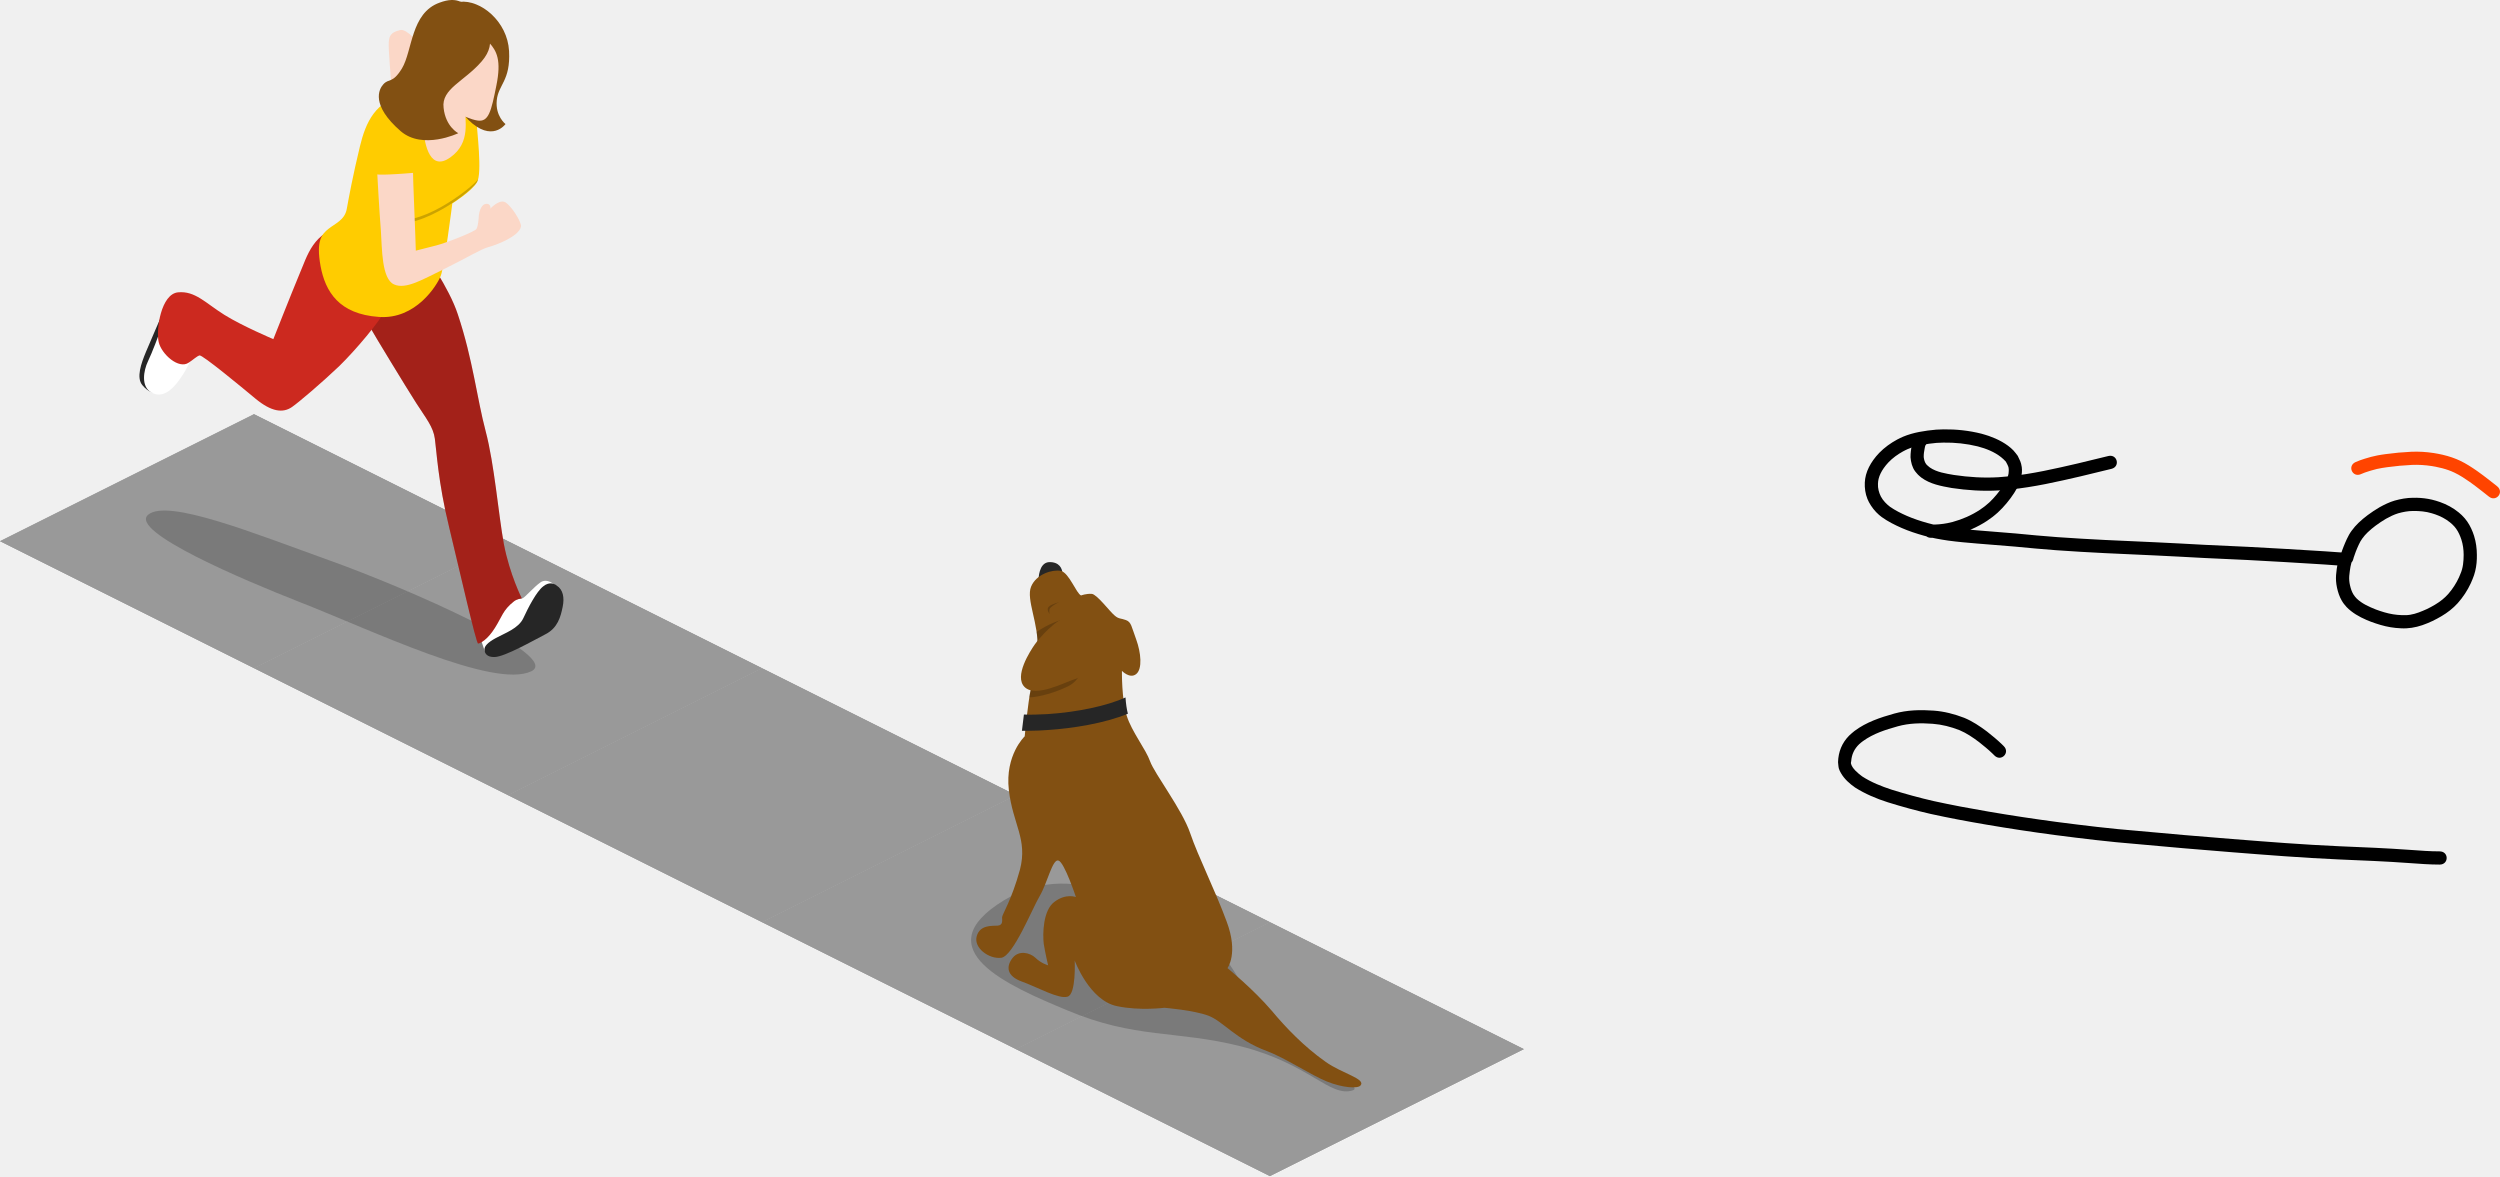
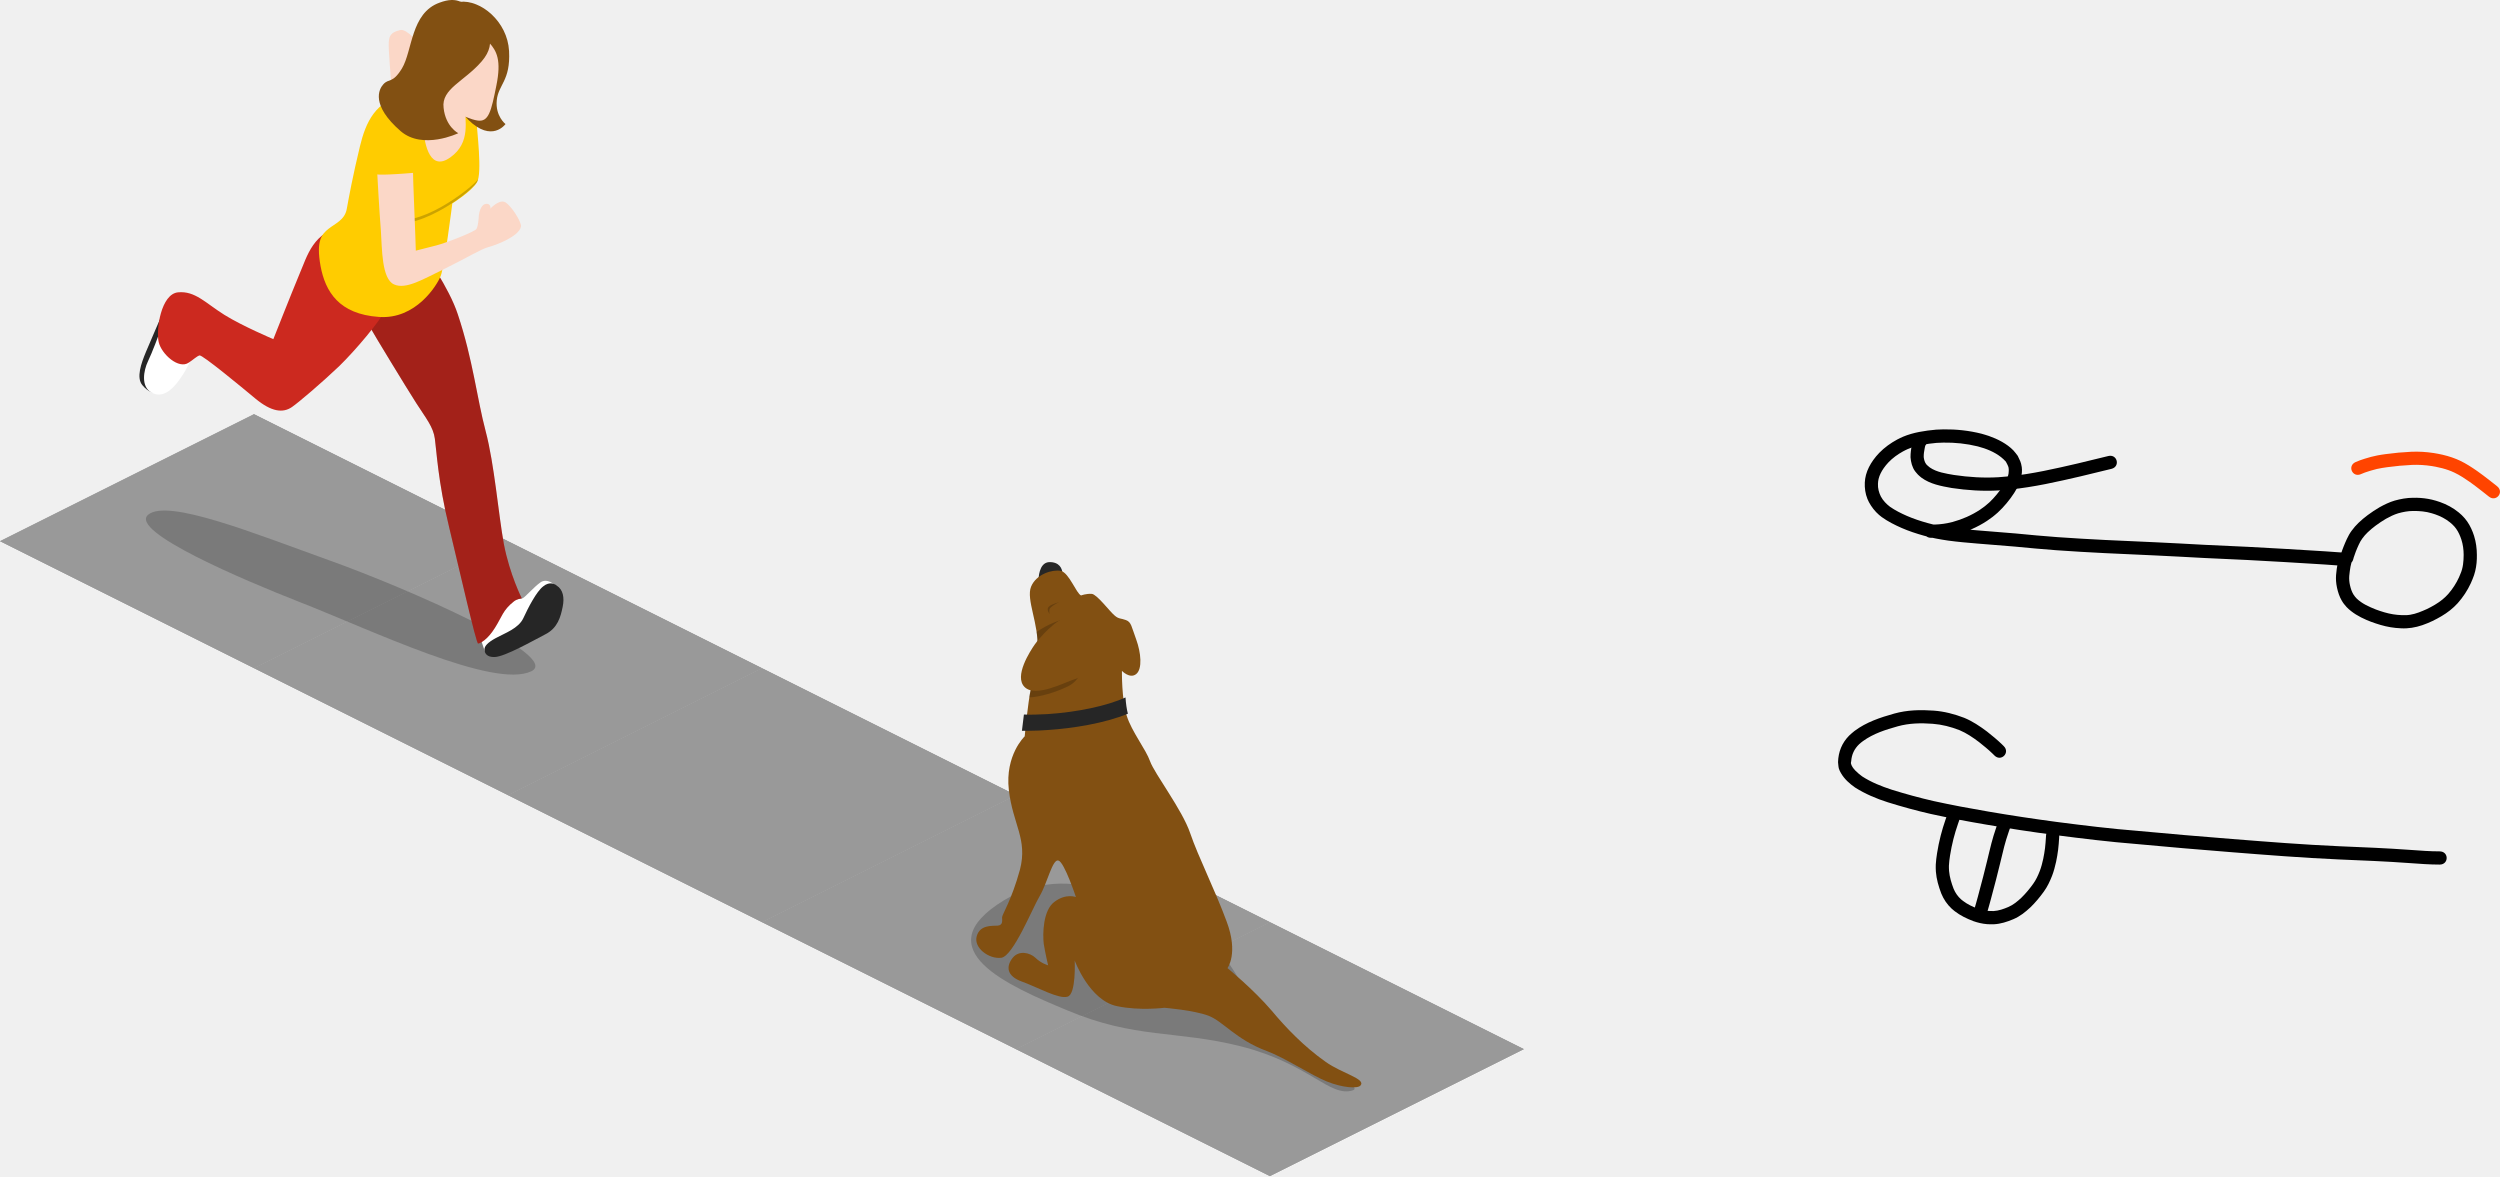
<svg xmlns="http://www.w3.org/2000/svg" width="166.681mm" height="78.415mm" viewBox="0 0 166.681 78.415" version="1.1" id="svg4440">
  <defs id="defs4434" />
  <g id="layer1" transform="translate(-44.71321,-72.76529)">
    <g id="g5225">
      <g transform="matrix(0.2645833,0,0,0.2645833,61.64654,108.8467)" id="g5102">
        <g id="g5100">
          <g id="g5094">
            <polygon style="fill:#999999" points="0,32 64,0 128,32 64,64 " id="polygon5092" />
          </g>
          <g id="g5098">
            <polygon style="fill:#999999" points="0,32 64,0 128,32 64,64 " id="polygon5096" />
          </g>
        </g>
      </g>
      <g transform="matrix(0.2645833,0,0,0.2645833,78.57987,117.3134)" id="g5102-6">
        <g id="g5100-2">
          <g id="g5094-9">
            <polygon style="fill:#999999" points="64,0 128,32 64,64 0,32 " id="polygon5092-9" />
          </g>
          <g id="g5098-0">
            <polygon style="fill:#999999" points="64,0 128,32 64,64 0,32 " id="polygon5096-8" />
          </g>
        </g>
      </g>
      <g transform="matrix(0.2645833,0,0,0.2645833,44.71321,100.38)" id="g5102-1">
        <g id="g5100-3">
          <g id="g5094-1">
            <polygon style="fill:#999999" points="64,0 128,32 64,64 0,32 " id="polygon5092-1" />
          </g>
          <g id="g5098-03">
            <polygon style="fill:#999999" points="64,0 128,32 64,64 0,32 " id="polygon5096-4" />
          </g>
        </g>
      </g>
      <g transform="matrix(0.2645833,0,0,0.2645833,95.51321,125.78)" id="g5102-0">
        <g id="g5100-39">
          <g id="g5094-19">
            <polygon style="fill:#999999" points="64,0 128,32 64,64 0,32 " id="polygon5092-6" />
          </g>
          <g id="g5098-9">
            <polygon style="fill:#999999" points="64,0 128,32 64,64 0,32 " id="polygon5096-3" />
          </g>
        </g>
      </g>
      <g transform="matrix(0.2645833,0,0,0.2645833,112.4465,134.2467)" id="g5102-3">
        <g id="g5100-8">
          <g id="g5094-0">
            <polygon style="fill:#999999" points="64,0 128,32 64,64 0,32 " id="polygon5092-5" />
          </g>
          <g id="g5098-6">
            <polygon style="fill:#999999" points="64,0 128,32 64,64 0,32 " id="polygon5096-6" />
          </g>
        </g>
      </g>
    </g>
    <g id="g5040" transform="matrix(-0.2645833,0,0,0.2645833,90.79833,57.59481)">
      <path id="path4985" d="m 40.3,226.5 c 9.5,4.5 40.3,-10.4 58.5,-17.5 13.5,-5.3 43.2,-17.8 38,-22 -5,-4 -26.6,4.7 -45.5,11.5 -19.6,7 -58.9,24.2 -51,28 z" style="opacity:0.2" />
      <path id="path4987" d="m 61,77.9 c 0,0 9.3,-13.7 12.3,-13 3,0.7 3,2 2.9,5 -0.1,3 -1.4,17.5 -1.4,17.5 z" style="fill:#fbd7c7" />
      <path id="path4989" d="m 132.7,135.1 c 1.2,2.7 3.5,8.1 4.7,10.9 1.2,2.9 2.5,6.5 0.9,8.4 -1.6,1.9 -2.9,2 -3.9,1.9 -1,-0.1 -7.9,-14.4 -8.7,-16.8 -1,-2.2 5.2,-8 7,-4.4 z" style="fill:#262626" />
      <path id="path4991" d="m 133.2,139 c 1.1,3.1 2.6,7.1 3.7,9.4 1.1,2.3 1.8,6.3 -0.8,7.8 -2.6,1.5 -5.2,0 -8.1,-4.6 -2.9,-4.6 -3.3,-8.8 -3.3,-8.8 z" style="fill:#ffffff" />
      <path id="path4993" d="m 34,205.1 c 0.3,-0.4 2.3,-2.2 4,-1 1.7,1.2 3.8,3.7 4.5,4 0.7,0.3 2.8,0.2 2.8,0.2 l 8.4,8.1 -1.7,5.1 -9.8,-6.8 z" style="fill:#ffffff" />
      <path id="path4995" d="m 80.2,124.6 c 0,0 1.2,14.3 0.5,15.6 -0.7,1.3 -8.9,14.8 -11.4,18.7 -2.5,3.9 -4.3,6 -4.7,9 -0.4,2.7 -0.8,10.9 -3.6,22.3 -2.8,11.6 -6.8,29.3 -7.3,29.3 -0.5,0 -2.4,-1 -4.2,-3.9 -1.8,-2.8 -2,-4.5 -4.8,-6.7 -0.7,-0.6 -2,-0.8 -2,-0.8 0,0 3,-5.9 4.5,-13.6 1.4,-7.7 2.4,-20.2 4.6,-28.5 2.2,-8.3 3.2,-18 7,-29.4 2.2,-6.8 8.6,-15.7 8.6,-15.7 z" style="fill:#cc291f" />
      <path id="path4997" d="m 80.2,124.6 c 0,0 1.2,14.3 0.5,15.6 -0.7,1.3 -8.9,14.8 -11.4,18.7 -2.5,3.9 -4.3,6 -4.7,9 -0.4,2.7 -0.8,10.9 -3.6,22.3 -2.8,11.6 -6.8,29.3 -7.3,29.3 -0.5,0 -2.4,-1 -4.2,-3.9 -1.8,-2.8 -2,-4.5 -4.8,-6.7 -0.7,-0.6 -2,-0.8 -2,-0.8 0,0 3,-5.9 4.5,-13.6 1.4,-7.7 2.4,-20.2 4.6,-28.5 2.2,-8.3 3.2,-18 7,-29.4 2.2,-6.8 8.6,-15.7 8.6,-15.7 z" style="opacity:0.2" />
      <path id="path4999" d="m 76.7,134.9 c 1.8,3.5 7.9,10.7 12,14.7 4.4,4.2 10.3,9.2 11.9,10.3 2.3,1.6 5.2,1.2 9.2,-2.1 3.6,-3 13.4,-11.1 14.1,-10.9 0.7,0.2 1.6,1.1 2.7,1.8 2.5,1.8 6.9,-2.1 7.6,-5.2 0.7,-3.1 -0.6,-12.1 -4.9,-12.5 -4.3,-0.4 -6.9,2.7 -11.7,5.7 -4.5,2.8 -12.3,6.1 -12.3,6.1 0,0 -4.5,-11.4 -6.5,-16.2 -2.1,-4.8 -3.4,-11 -11.7,-12.4 -8.3,-1.4 -10.4,20.7 -10.4,20.7 z" style="fill:#cc291f" />
      <path id="path5001" d="M 54.2,86.6 C 54,90.4 52.6,101 54,103.3 c 1.4,2.3 6.2,5.3 6.2,5.3 0,0 2,15.8 2.9,18.2 0.9,2.4 6.3,11.1 15.6,10.4 10.1,-0.7 13.5,-6.4 14.7,-12.8 1.2,-6.6 -0.4,-8.1 -2,-9.4 -1.6,-1.3 -4.1,-2.2 -4.6,-5 -0.5,-2.8 -1.6,-8.7 -3.3,-15.7 -1.5,-6.3 -4,-11.5 -11.1,-13 -7,-1.4 -18.2,5.3 -18.2,5.3 z" style="fill:#ffcc00" />
      <path id="path5003" d="m 57,83.6 c 0.1,4.1 -1.6,9.6 3.7,13.4 4.9,3.5 6.5,-2.5 6.9,-7.9 0.5,-5.4 -0.8,-12 -0.8,-12 z" style="fill:#fbd7c7" />
      <path id="path5005" d="m 58.3,57.8 c -5.2,-0.6 -12,4.9 -12.4,12.4 -0.4,7.5 2.7,8.4 3.1,12.4 0.4,4 -2.2,6 -2.2,6 0,0 3.4,4.8 9.4,-1.1 6,-5.9 2.1,-29.7 2.1,-29.7 z" style="fill:#825012" />
      <path id="path5007" d="m 50.9,68.1 c -1.9,2.1 -3.1,4.4 -1.8,10.8 1.3,6.4 1.9,9.3 4.8,8.8 2.9,-0.4 11.1,-4.6 12,-6.6 0.9,-2 -11.3,-17.1 -15,-13 z" style="fill:#fbd7c7" />
      <path id="path5009" d="m 54.5,60.8 c -2.7,2.9 -6.1,6.9 -1.7,12 4.4,5.1 10.2,6.9 9.6,11.7 -0.5,4.8 -3.7,6.4 -3.7,6.4 0,0 8.9,4.3 14.5,-0.5 7.6,-6.6 5.5,-10.6 4.4,-11.8 -1.4,-1.6 -2.3,-0.1 -4.7,-4 -2.7,-4.5 -2.2,-14 -9.5,-16.6 -4.6,-1.7 -6.3,0.1 -8.9,2.8 z" style="fill:#825012" />
      <path id="path5011" d="m 53.7,102.5 c 0.2,2.7 18.1,15.3 23,9.6 -7.5,3.7 -21.6,-7.6 -23,-9.6 z" style="opacity:0.2" />
      <path id="path5013" d="m 33.9,204.9 c -1.6,1 -2,3 -1.5,5.4 0.5,2.4 1.2,5.3 4.4,6.9 3.1,1.6 10.1,5.6 12.7,5.7 2.1,0.1 2.6,-1.1 2.6,-1.9 0,-0.8 -0.7,-1.7 -2.9,-2.9 -2.2,-1.2 -5.7,-2.4 -6.9,-5 -1.2,-2.6 -3.3,-6.7 -5,-8 -1.7,-1.4 -3.1,-0.5 -3.4,-0.2 z" style="fill:#262626" />
      <path id="path5015" d="m 70.1,100.9 c 0,0 3.4,0.3 6,0.4 2.1,0.1 3,0 3,0 0,0 -0.5,9.3 -0.9,14.2 -0.3,4.6 -0.2,12.1 -3.3,13.5 -3,1.4 -7.5,-1.4 -12.7,-3.9 -5.3,-2.6 -9.2,-5 -11.1,-5.5 -1.9,-0.5 -7.8,-2.7 -8.2,-5.2 -0.2,-1.1 2.7,-5.7 4.2,-6.2 1.5,-0.5 3.5,1.7 3.5,1.7 0,0 -0.2,-1.3 1.1,-1.2 1,0.1 1.6,1.4 1.8,2.8 0.1,1.4 0.2,2.7 0.6,3.5 0.3,0.7 7.8,3.6 10.2,4.2 2.4,0.6 5.1,1.3 5.1,1.3 0,0 0.2,-6.7 0.4,-10.9 0.2,-4.2 0.3,-8.7 0.3,-8.7 z" style="fill:#fbd7c7" />
    </g>
    <g id="g5056" transform="matrix(0.2645833,0,0,0.2645833,99.40675,104.3697)">
      <path id="path5042" d="m 62.1,135.1 c -14.4,-6 -36.2,-15.3 -15.8,-27.7 19,-11.6 37.8,3.8 51.2,10.9 7.8,4.2 9.6,15.7 16.9,21.5 11.1,8.9 22.6,14.6 19.8,15.5 -5.8,1.9 -10.9,-6.7 -28.3,-11.1 -16.4,-4.1 -26.5,-1.8 -43.8,-9.1 z" style="opacity:0.2" />
      <path id="path5044" d="m 61,25.1 c 0,-1.2 -0.7,-3 -3.4,-2.9 C 55,22.4 55,26.5 55,26.5 Z" style="fill:#262626" />
      <path id="path5046" d="m 65.7,30.6 c -1.2,-0.5 -3,-5.7 -5.1,-6.2 -2.1,-0.4 -6.2,0.8 -7.5,4 -1.3,3.2 2,9.5 1.6,15.4 -0.4,5.9 -1.5,8.5 -2.2,13.6 -0.7,5.1 -1,8.7 -1,8.7 0,0 -5,4.7 -4,13.5 1,8.7 4.8,12.4 2.8,20.1 -2.1,7.7 -4.5,11.3 -4.5,12 0,0.7 0.3,2 -1.1,2.1 -1.3,0.1 -4.5,-0.3 -5.3,2.7 -0.8,2.9 3.1,5.8 6.2,5.4 3,-0.4 7.8,-12.4 9.7,-15.6 1.9,-3.2 3.2,-9.4 4.7,-8.9 1.5,0.4 4.4,9.2 4.4,9.2 0,0 -2.5,-1 -5.4,1.2 -2.9,2.1 -3,8.1 -2.7,10.6 0.4,2.5 1.1,5.4 1.1,5.4 0,0 -1.8,-0.5 -3.2,-1.9 -1.4,-1.3 -4.2,-2 -5.8,0.1 -1.6,2.1 -1.5,4.5 2.4,5.9 3.9,1.4 9.3,4.5 11.5,3.8 2.2,-0.6 1.8,-9.1 1.8,-9.1 0,0 3.7,10.1 10.7,11.5 5.7,1.2 11.9,0.4 11.9,0.4 0,0 7.4,0.6 11.1,2 3.7,1.4 6.9,6 14.7,8.9 4.6,1.7 11.2,6.1 15.2,7.7 4,1.6 7.7,1.8 8.4,1 1.5,-1.7 -4.6,-3 -8.8,-6 -5.4,-3.8 -10,-8.6 -13.5,-12.8 -4.6,-5.4 -11.2,-10.8 -11.2,-10.8 0,0 2.8,-3.7 -0.2,-11.7 -2.9,-7.9 -7.2,-16.4 -9.2,-22.3 -2,-5.9 -9,-15 -10.1,-18.1 C 82,69.3 78.5,65 77.2,60.9 75.9,56.8 76,49.6 76,49.6 c 0,0 2,2.1 3.6,0.8 1.6,-1.3 1.2,-5.4 0,-8.7 -1.2,-3.2 -1.2,-4.4 -2.6,-4.9 -1.3,-0.5 -1.8,-0.2 -2.9,-1.2 -1.2,-1 -4.4,-5.3 -5.7,-5.4 -1.4,-0.1 -2.7,0.4 -2.7,0.4 z" style="fill:#825012" />
      <path id="path5048" d="m 54.5,39.8 c 0.2,1.3 0.3,2.7 0.2,4 -0.3,5.4 -1.3,8.1 -2.1,12.5 2.6,-0.1 6.6,-1.2 10,-2.9 4.9,-2.5 4.5,-10.8 4.5,-10.8 l -5,-6.1 c -1.7,0.2 -4.7,1.3 -7.6,3.3 z" style="opacity:0.2" />
      <path id="path5050" d="m 62.3,36.1 c -2.7,0.2 -7.2,5.3 -8.3,6.9 -1.1,1.6 -5.3,8 -2.5,10.7 2.8,2.7 10,-1.2 12.6,-2 2.6,-0.8 7,-4.1 6.9,-6.3 -0.2,-2.3 -3.1,-9.8 -8.7,-9.3 z" style="fill:#825012" />
      <path id="path5052" d="m 60.2,32.3 c -0.7,0.2 -2.1,1.2 -2.3,1.5 -0.4,0.6 -0.1,1.5 -0.1,1.5 0,0 -1,-1.2 -0.2,-1.9 0.8,-0.7 2.6,-1.1 2.6,-1.1 z" style="opacity:0.2" />
      <path id="path5054" d="m 76.9,56.3 c -4.6,2.1 -12,3.7 -19.7,4.2 -2.2,0.1 -4.2,0.2 -5.9,0.1 -0.2,1.7 -0.4,3.1 -0.5,4.1 0.6,0 1.2,0 1.8,0 1.7,0 3.4,-0.1 4.8,-0.2 6.2,-0.4 14.3,-1.7 20.1,-4.1 -0.3,-1.1 -0.5,-2.6 -0.6,-4.1 z" style="fill:#262626" />
    </g>
    <path style="fill:#000000;fill-opacity:1;fill-rule:nonzero;stroke:none;stroke-width:0.265" id="path1" d="m 173.458,108.621 c 0.41,0.003 0.821,-0.029 1.224,-0.106 0.137,-0.026 0.272,-0.06 0.407,-0.091 0.741,-0.199 1.453,-0.505 2.096,-0.926 0.129,-0.085 0.252,-0.179 0.378,-0.269 0.116,-0.097 0.237,-0.189 0.348,-0.292 0.403,-0.371 0.792,-0.84 1.089,-1.3 0.07,-0.108 0.131,-0.222 0.196,-0.333 0.183,-0.335 0.3,-0.663 0.322,-1.047 0.007,-0.117 0.009,-0.236 -0.009,-0.351 -0.051,-0.341 -0.126,-0.445 -0.268,-0.748 -0.095,-0.119 -0.18,-0.248 -0.286,-0.358 -0.431,-0.448 -1.057,-0.765 -1.637,-0.968 -0.162,-0.057 -0.328,-0.1 -0.492,-0.15 -0.827,-0.209 -1.682,-0.301 -2.534,-0.29 -0.165,0.002 -0.33,0.013 -0.494,0.019 -0.748,0.068 -1.51,0.181 -2.208,0.473 -0.132,0.055 -0.258,0.124 -0.388,0.187 -0.437,0.237 -0.846,0.53 -1.194,0.887 -0.187,0.192 -0.241,0.274 -0.402,0.482 -0.212,0.301 -0.388,0.629 -0.483,0.987 -0.058,0.219 -0.056,0.284 -0.079,0.505 -0.018,0.373 0.035,0.752 0.176,1.1 0.029,0.072 0.065,0.14 0.098,0.21 0.172,0.321 0.399,0.614 0.675,0.853 0.06,0.052 0.125,0.099 0.187,0.149 0.408,0.292 0.858,0.518 1.316,0.72 0.484,0.211 0.985,0.376 1.492,0.517 0.524,0.152 1.061,0.244 1.6,0.325 0.65,0.089 1.305,0.145 1.959,0.199 0.828,0.061 1.655,0.128 2.482,0.201 0.934,0.091 1.869,0.177 2.806,0.246 1.067,0.074 2.134,0.139 3.203,0.191 1.119,0.045 2.238,0.104 3.357,0.154 1.095,0.049 2.189,0.115 3.283,0.171 0.962,0.049 1.924,0.085 2.886,0.134 0.817,0.04 1.633,0.086 2.449,0.136 0.648,0.038 1.295,0.082 1.942,0.118 0.5,0.025 0.998,0.066 1.498,0.1 0.277,0.018 0.141,0.01 0.41,0.027 0.621,0.04 0.677,-0.839 0.056,-0.878 v 0 c -0.266,-0.017 -0.131,-0.008 -0.406,-0.026 -0.503,-0.035 -1.005,-0.076 -1.509,-0.101 -0.646,-0.036 -1.292,-0.079 -1.938,-0.117 -0.819,-0.05 -1.638,-0.096 -2.458,-0.136 -0.961,-0.048 -1.923,-0.085 -2.885,-0.134 -1.097,-0.057 -2.193,-0.123 -3.289,-0.171 -1.118,-0.05 -2.235,-0.108 -3.354,-0.153 -1.061,-0.051 -2.121,-0.116 -3.181,-0.189 -0.932,-0.068 -1.863,-0.154 -2.793,-0.245 -0.829,-0.073 -1.658,-0.141 -2.488,-0.202 -0.634,-0.051 -1.269,-0.105 -1.899,-0.192 -0.503,-0.075 -1.005,-0.161 -1.495,-0.303 -0.467,-0.129 -0.928,-0.282 -1.373,-0.475 -0.391,-0.171 -0.775,-0.364 -1.127,-0.607 -0.246,-0.19 -0.464,-0.412 -0.611,-0.689 -0.132,-0.264 -0.206,-0.552 -0.191,-0.849 0.01,-0.127 0.01,-0.195 0.041,-0.32 0.064,-0.261 0.191,-0.498 0.342,-0.718 0.124,-0.162 0.17,-0.233 0.313,-0.383 0.281,-0.295 0.615,-0.535 0.971,-0.732 0.1,-0.05 0.197,-0.106 0.3,-0.149 0.613,-0.262 1.287,-0.357 1.944,-0.421 0.15,-0.006 0.3,-0.016 0.451,-0.018 0.769,-0.012 1.541,0.068 2.289,0.252 0.141,0.042 0.284,0.079 0.423,0.126 0.543,0.186 1.068,0.46 1.454,0.893 0.05,0.097 0.156,0.281 0.179,0.396 0.015,0.072 0.013,0.147 0.013,0.22 -1.4e-4,0.266 -0.086,0.468 -0.208,0.701 -0.052,0.09 -0.099,0.182 -0.155,0.27 -0.252,0.393 -0.595,0.815 -0.936,1.133 -0.094,0.087 -0.195,0.166 -0.293,0.249 -0.107,0.077 -0.212,0.159 -0.322,0.232 -0.562,0.372 -1.185,0.642 -1.834,0.82 -0.116,0.026 -0.231,0.057 -0.347,0.079 -0.359,0.069 -0.726,0.099 -1.091,0.096 -0.622,0 -0.622,0.88 0,0.88 z" />
    <path style="fill:#000000;fill-opacity:1;fill-rule:nonzero;stroke:none;stroke-width:0.265" id="path2" d="m 172.428,101.881 c -0.142,0.156 -0.198,0.355 -0.245,0.556 -0.059,0.268 -0.091,0.539 -0.091,0.813 0.025,0.327 0.107,0.666 0.305,0.936 0.059,0.08 0.13,0.151 0.194,0.227 0.074,0.065 0.143,0.136 0.222,0.194 0.589,0.436 1.316,0.567 2.019,0.693 1.04,0.156 2.095,0.225 3.146,0.164 0.252,-0.015 0.504,-0.042 0.755,-0.063 1.588,-0.159 3.147,-0.517 4.7,-0.877 0.686,-0.161 1.37,-0.331 2.055,-0.499 0.604,-0.149 0.394,-1.003 -0.21,-0.855 v 0 c -0.681,0.167 -1.361,0.335 -2.044,0.496 -1.511,0.35 -3.029,0.701 -4.575,0.857 -0.237,0.02 -0.473,0.046 -0.71,0.06 -0.99,0.059 -1.984,-0.005 -2.964,-0.151 -0.533,-0.093 -1.143,-0.181 -1.601,-0.496 -0.051,-0.035 -0.095,-0.078 -0.142,-0.117 -0.03,-0.029 -0.065,-0.055 -0.091,-0.088 -0.113,-0.138 -0.159,-0.318 -0.179,-0.491 -0.005,-0.206 0.029,-0.408 0.069,-0.61 0.023,-0.105 0.009,-0.044 0.027,-0.121 0.007,-0.03 0.037,-0.068 0.025,-0.057 -0.016,0.015 -0.029,0.033 -0.043,0.049 0.44,-0.44 -0.182,-1.062 -0.622,-0.622 z" />
    <path style="fill:#000000;fill-opacity:1;fill-rule:nonzero;stroke:none;stroke-width:0.265" id="path3" d="m 200.662,109.969 c -0.078,0.239 -0.118,0.488 -0.154,0.737 -0.038,0.265 -0.063,0.531 -0.045,0.799 0.014,0.2 0.029,0.252 0.065,0.449 0.065,0.299 0.162,0.595 0.318,0.86 0.121,0.205 0.168,0.245 0.321,0.427 0.371,0.381 0.836,0.645 1.321,0.855 0.1,0.044 0.203,0.082 0.304,0.123 0.423,0.156 0.855,0.291 1.301,0.365 0.304,0.051 0.384,0.049 0.691,0.071 0.487,0.031 0.965,-0.051 1.425,-0.206 0.281,-0.095 0.41,-0.159 0.68,-0.278 0.415,-0.202 0.819,-0.43 1.181,-0.719 0.242,-0.193 0.285,-0.249 0.502,-0.469 0.355,-0.398 0.651,-0.847 0.875,-1.331 0.041,-0.089 0.077,-0.181 0.116,-0.272 0.148,-0.346 0.234,-0.71 0.269,-1.084 0.022,-0.228 0.018,-0.31 0.02,-0.537 -10e-4,-0.426 -0.058,-0.853 -0.185,-1.26 -0.026,-0.084 -0.058,-0.166 -0.087,-0.249 -0.131,-0.336 -0.301,-0.654 -0.537,-0.929 -0.159,-0.187 -0.223,-0.231 -0.406,-0.394 -0.369,-0.303 -0.793,-0.529 -1.242,-0.689 -0.09,-0.032 -0.181,-0.059 -0.272,-0.088 -0.342,-0.103 -0.696,-0.163 -1.052,-0.187 -0.203,-0.014 -0.276,-0.01 -0.478,-0.01 -0.417,0.002 -0.826,0.078 -1.226,0.189 -0.35,0.103 -0.678,0.265 -0.997,0.44 -0.278,0.162 -0.546,0.341 -0.804,0.532 -0.211,0.153 -0.407,0.326 -0.598,0.504 -0.171,0.161 -0.322,0.339 -0.462,0.528 -0.13,0.174 -0.233,0.366 -0.326,0.563 -0.079,0.166 -0.147,0.337 -0.217,0.507 -0.062,0.152 -0.116,0.306 -0.164,0.463 -0.028,0.099 -0.014,0.049 -0.04,0.148 -0.153,0.603 0.7,0.82 0.853,0.217 v 0 c 0.019,-0.074 0.009,-0.037 0.03,-0.112 0.039,-0.13 0.085,-0.258 0.135,-0.383 0.064,-0.157 0.126,-0.315 0.2,-0.468 0.067,-0.144 0.141,-0.285 0.237,-0.413 0.106,-0.145 0.222,-0.282 0.353,-0.406 0.167,-0.156 0.338,-0.308 0.523,-0.442 0.226,-0.168 0.461,-0.324 0.703,-0.467 0.259,-0.143 0.526,-0.277 0.81,-0.364 0.324,-0.091 0.655,-0.154 0.993,-0.156 0.424,-0.003 0.849,0.03 1.256,0.155 0.075,0.024 0.15,0.045 0.224,0.071 0.353,0.123 0.687,0.295 0.979,0.53 0.135,0.117 0.178,0.146 0.296,0.278 0.177,0.199 0.3,0.432 0.398,0.679 0.023,0.064 0.048,0.127 0.069,0.191 0.106,0.328 0.152,0.672 0.153,1.016 -0.003,0.441 -0.036,0.878 -0.22,1.286 -0.031,0.074 -0.059,0.148 -0.092,0.221 -0.184,0.402 -0.426,0.775 -0.716,1.108 -0.168,0.173 -0.207,0.225 -0.396,0.377 -0.31,0.25 -0.658,0.447 -1.015,0.622 -0.365,0.163 -0.736,0.325 -1.134,0.387 -0.224,0.035 -0.326,0.025 -0.554,0.024 -0.259,-0.017 -0.323,-0.015 -0.58,-0.056 -0.391,-0.063 -0.77,-0.182 -1.141,-0.318 -0.46,-0.185 -0.924,-0.386 -1.286,-0.735 -0.088,-0.1 -0.139,-0.149 -0.209,-0.261 -0.116,-0.188 -0.186,-0.401 -0.234,-0.616 -0.027,-0.138 -0.039,-0.177 -0.05,-0.317 -0.018,-0.215 0.007,-0.429 0.037,-0.642 0.027,-0.189 0.056,-0.378 0.11,-0.562 0.213,-0.585 -0.614,-0.886 -0.827,-0.301 z" />
    <path style="fill:#000000;fill-opacity:1;fill-rule:nonzero;stroke:none;stroke-width:0.265" id="path4" d="m 207.369,129.528 c -0.646,0.001 -1.291,-0.052 -1.936,-0.097 -1.592,-0.117 -3.188,-0.179 -4.782,-0.246 -2.374,-0.106 -4.744,-0.293 -7.113,-0.482 -2.101,-0.16 -4.199,-0.35 -6.296,-0.541 -1.804,-0.142 -3.601,-0.363 -5.395,-0.595 -1.525,-0.203 -3.047,-0.432 -4.563,-0.692 -1.222,-0.208 -2.44,-0.435 -3.651,-0.701 -0.942,-0.215 -1.874,-0.472 -2.796,-0.759 -0.687,-0.224 -1.362,-0.493 -1.97,-0.886 -0.253,-0.185 -0.692,-0.542 -0.748,-0.874 -0.008,-0.045 0.012,-0.09 0.018,-0.135 0.031,-0.455 0.207,-0.825 0.537,-1.143 0.076,-0.074 0.165,-0.134 0.247,-0.2 0.693,-0.503 1.508,-0.76 2.323,-0.988 0.763,-0.212 1.543,-0.225 2.326,-0.167 0.616,0.046 1.211,0.2 1.784,0.423 0.472,0.198 0.896,0.487 1.303,0.794 0.312,0.251 0.627,0.499 0.913,0.78 0.04,0.04 0.08,0.079 0.12,0.119 0.442,0.438 1.061,-0.187 0.62,-0.625 v 0 c -0.042,-0.041 -0.083,-0.083 -0.125,-0.124 -0.315,-0.305 -0.656,-0.582 -0.999,-0.854 -0.473,-0.354 -0.966,-0.685 -1.514,-0.911 -0.655,-0.252 -1.334,-0.429 -2.037,-0.48 -0.884,-0.064 -1.767,-0.043 -2.628,0.197 -0.936,0.262 -1.867,0.571 -2.653,1.162 -0.118,0.102 -0.244,0.195 -0.353,0.306 -0.484,0.489 -0.721,1.087 -0.741,1.769 0.018,0.144 0.018,0.292 0.056,0.432 0.029,0.108 0.086,0.207 0.141,0.304 0.224,0.394 0.571,0.699 0.937,0.956 0.678,0.429 1.418,0.742 2.182,0.985 0.946,0.295 1.903,0.559 2.869,0.779 1.224,0.269 2.456,0.499 3.692,0.709 1.529,0.262 3.062,0.493 4.599,0.697 1.805,0.233 3.613,0.456 5.428,0.599 2.101,0.192 4.203,0.381 6.307,0.542 2.38,0.189 4.76,0.377 7.145,0.484 1.587,0.067 3.174,0.128 4.759,0.245 0.665,0.046 1.33,0.1 1.997,0.099 0.622,0 0.622,-0.88 0,-0.88 z" />
    <path style="fill:#ff4400;fill-opacity:1;fill-rule:nonzero;stroke:none;stroke-width:0.265" id="path5" d="m 202.124,104.375 c 0.17,-0.079 0.348,-0.135 0.527,-0.192 0.055,-0.017 0.109,-0.034 0.164,-0.05 0.102,-0.03 0.262,-0.075 0.365,-0.099 0.233,-0.054 0.469,-0.087 0.705,-0.121 0.543,-0.075 1.088,-0.125 1.635,-0.151 0.447,-0.019 0.894,0.009 1.336,0.078 0.083,0.013 0.165,0.029 0.248,0.044 0.298,0.057 0.593,0.133 0.878,0.236 0.169,0.061 0.209,0.083 0.373,0.156 0.36,0.17 0.693,0.392 1.019,0.619 0.273,0.193 0.539,0.396 0.802,0.602 0.159,0.123 0.319,0.247 0.475,0.375 0.482,0.394 1.039,-0.288 0.557,-0.681 v 0 c -0.162,-0.132 -0.326,-0.26 -0.491,-0.388 -0.276,-0.215 -0.555,-0.428 -0.841,-0.63 -0.372,-0.258 -0.752,-0.508 -1.164,-0.7 -0.075,-0.033 -0.149,-0.068 -0.224,-0.099 -0.396,-0.163 -0.812,-0.275 -1.233,-0.355 -0.093,-0.016 -0.187,-0.034 -0.28,-0.049 -0.495,-0.076 -0.996,-0.106 -1.496,-0.085 -0.576,0.027 -1.15,0.08 -1.722,0.159 -0.219,0.032 -0.333,0.046 -0.549,0.088 -0.28,0.054 -0.555,0.129 -0.827,0.215 -0.208,0.067 -0.416,0.134 -0.615,0.226 -0.569,0.253 -0.211,1.057 0.357,0.804 z" />
+     <path style="fill:#000000;fill-opacity:1;fill-rule:nonzero;stroke:none;stroke-width:0.265" id="path6" d="m 174.581,126.963 c -0.049,0.147 -0.1,0.293 -0.152,0.439 -0.125,0.353 -0.23,0.712 -0.325,1.074 -0.102,0.389 -0.178,0.784 -0.243,1.181 -0.037,0.253 -0.076,0.507 -0.086,0.763 -0.007,0.195 -2.6e-4,0.26 0.008,0.456 0.037,0.505 0.182,0.992 0.36,1.463 0.157,0.38 0.389,0.729 0.692,1.008 0.063,0.058 0.132,0.11 0.198,0.166 0.375,0.293 0.803,0.497 1.246,0.666 0.296,0.104 0.604,0.177 0.917,0.202 0.181,0.014 0.273,0.009 0.452,0.007 0.456,-0.02 0.887,-0.164 1.303,-0.339 0.442,-0.188 0.79,-0.469 1.138,-0.792 0.33,-0.32 0.624,-0.675 0.893,-1.048 0.233,-0.32 0.4,-0.678 0.545,-1.045 0.119,-0.306 0.2,-0.625 0.272,-0.945 0.057,-0.263 0.099,-0.528 0.134,-0.795 0.033,-0.261 0.051,-0.524 0.067,-0.786 0.002,-0.041 0.005,-0.082 0.007,-0.124 0.036,-0.621 -0.843,-0.672 -0.879,-0.051 v 0 c -0.002,0.04 -0.005,0.08 -0.007,0.12 -0.015,0.242 -0.032,0.485 -0.061,0.726 -0.032,0.241 -0.069,0.481 -0.12,0.719 -0.061,0.276 -0.13,0.551 -0.232,0.815 -0.116,0.299 -0.25,0.59 -0.439,0.851 -0.235,0.326 -0.491,0.637 -0.778,0.918 -0.265,0.248 -0.543,0.483 -0.881,0.626 -0.312,0.133 -0.633,0.248 -0.975,0.269 -0.368,0.007 -0.695,-0.022 -1.044,-0.152 -0.353,-0.132 -0.696,-0.292 -0.997,-0.522 -0.045,-0.036 -0.092,-0.07 -0.135,-0.108 -0.216,-0.191 -0.381,-0.435 -0.493,-0.7 -0.147,-0.383 -0.268,-0.779 -0.304,-1.19 -0.006,-0.129 -0.014,-0.223 -0.01,-0.351 0.008,-0.229 0.043,-0.457 0.076,-0.684 0.061,-0.37 0.132,-0.739 0.226,-1.102 0.087,-0.337 0.186,-0.671 0.302,-1 0.054,-0.152 0.107,-0.304 0.158,-0.457 0.197,-0.59 -0.638,-0.869 -0.835,-0.278 z" />
+     <path style="fill:#000000;fill-opacity:1;fill-rule:nonzero;stroke:none;stroke-width:0.265" id="path7" d="m 177.899,127.718 c 0.002,-0.027 0.007,-0.053 0.007,-0.08 -3e-5,-0.009 -0.004,0.017 -0.007,0.026 -0.004,0.011 -0.008,0.022 -0.012,0.033 -0.034,0.098 -0.066,0.196 -0.099,0.295 -0.118,0.328 -0.211,0.665 -0.303,1.001 -0.104,0.394 -0.192,0.791 -0.29,1.186 -0.088,0.342 -0.17,0.685 -0.257,1.027 -0.065,0.257 -0.135,0.512 -0.203,0.768 -0.049,0.189 -0.101,0.377 -0.149,0.566 -0.034,0.14 -0.077,0.277 -0.115,0.415 -0.036,0.119 -0.071,0.238 -0.102,0.358 -0.018,0.076 -0.009,0.038 -0.026,0.114 -0.131,0.608 0.729,0.794 0.86,0.186 v 0 c 0.012,-0.056 0.006,-0.028 0.019,-0.085 0.028,-0.113 0.062,-0.224 0.096,-0.336 0.04,-0.144 0.085,-0.286 0.12,-0.431 0.048,-0.187 0.099,-0.374 0.148,-0.561 0.069,-0.259 0.14,-0.517 0.206,-0.777 0.087,-0.344 0.17,-0.689 0.258,-1.033 0.096,-0.388 0.183,-0.778 0.284,-1.164 0.088,-0.32 0.176,-0.641 0.289,-0.953 0.024,-0.072 0.048,-0.144 0.073,-0.216 0.024,-0.071 0.056,-0.145 0.069,-0.219 0.007,-0.039 0.011,-0.079 0.016,-0.119 0,-0.622 -0.88,-0.622 -0.88,0 z" />
  </g>
</svg>
